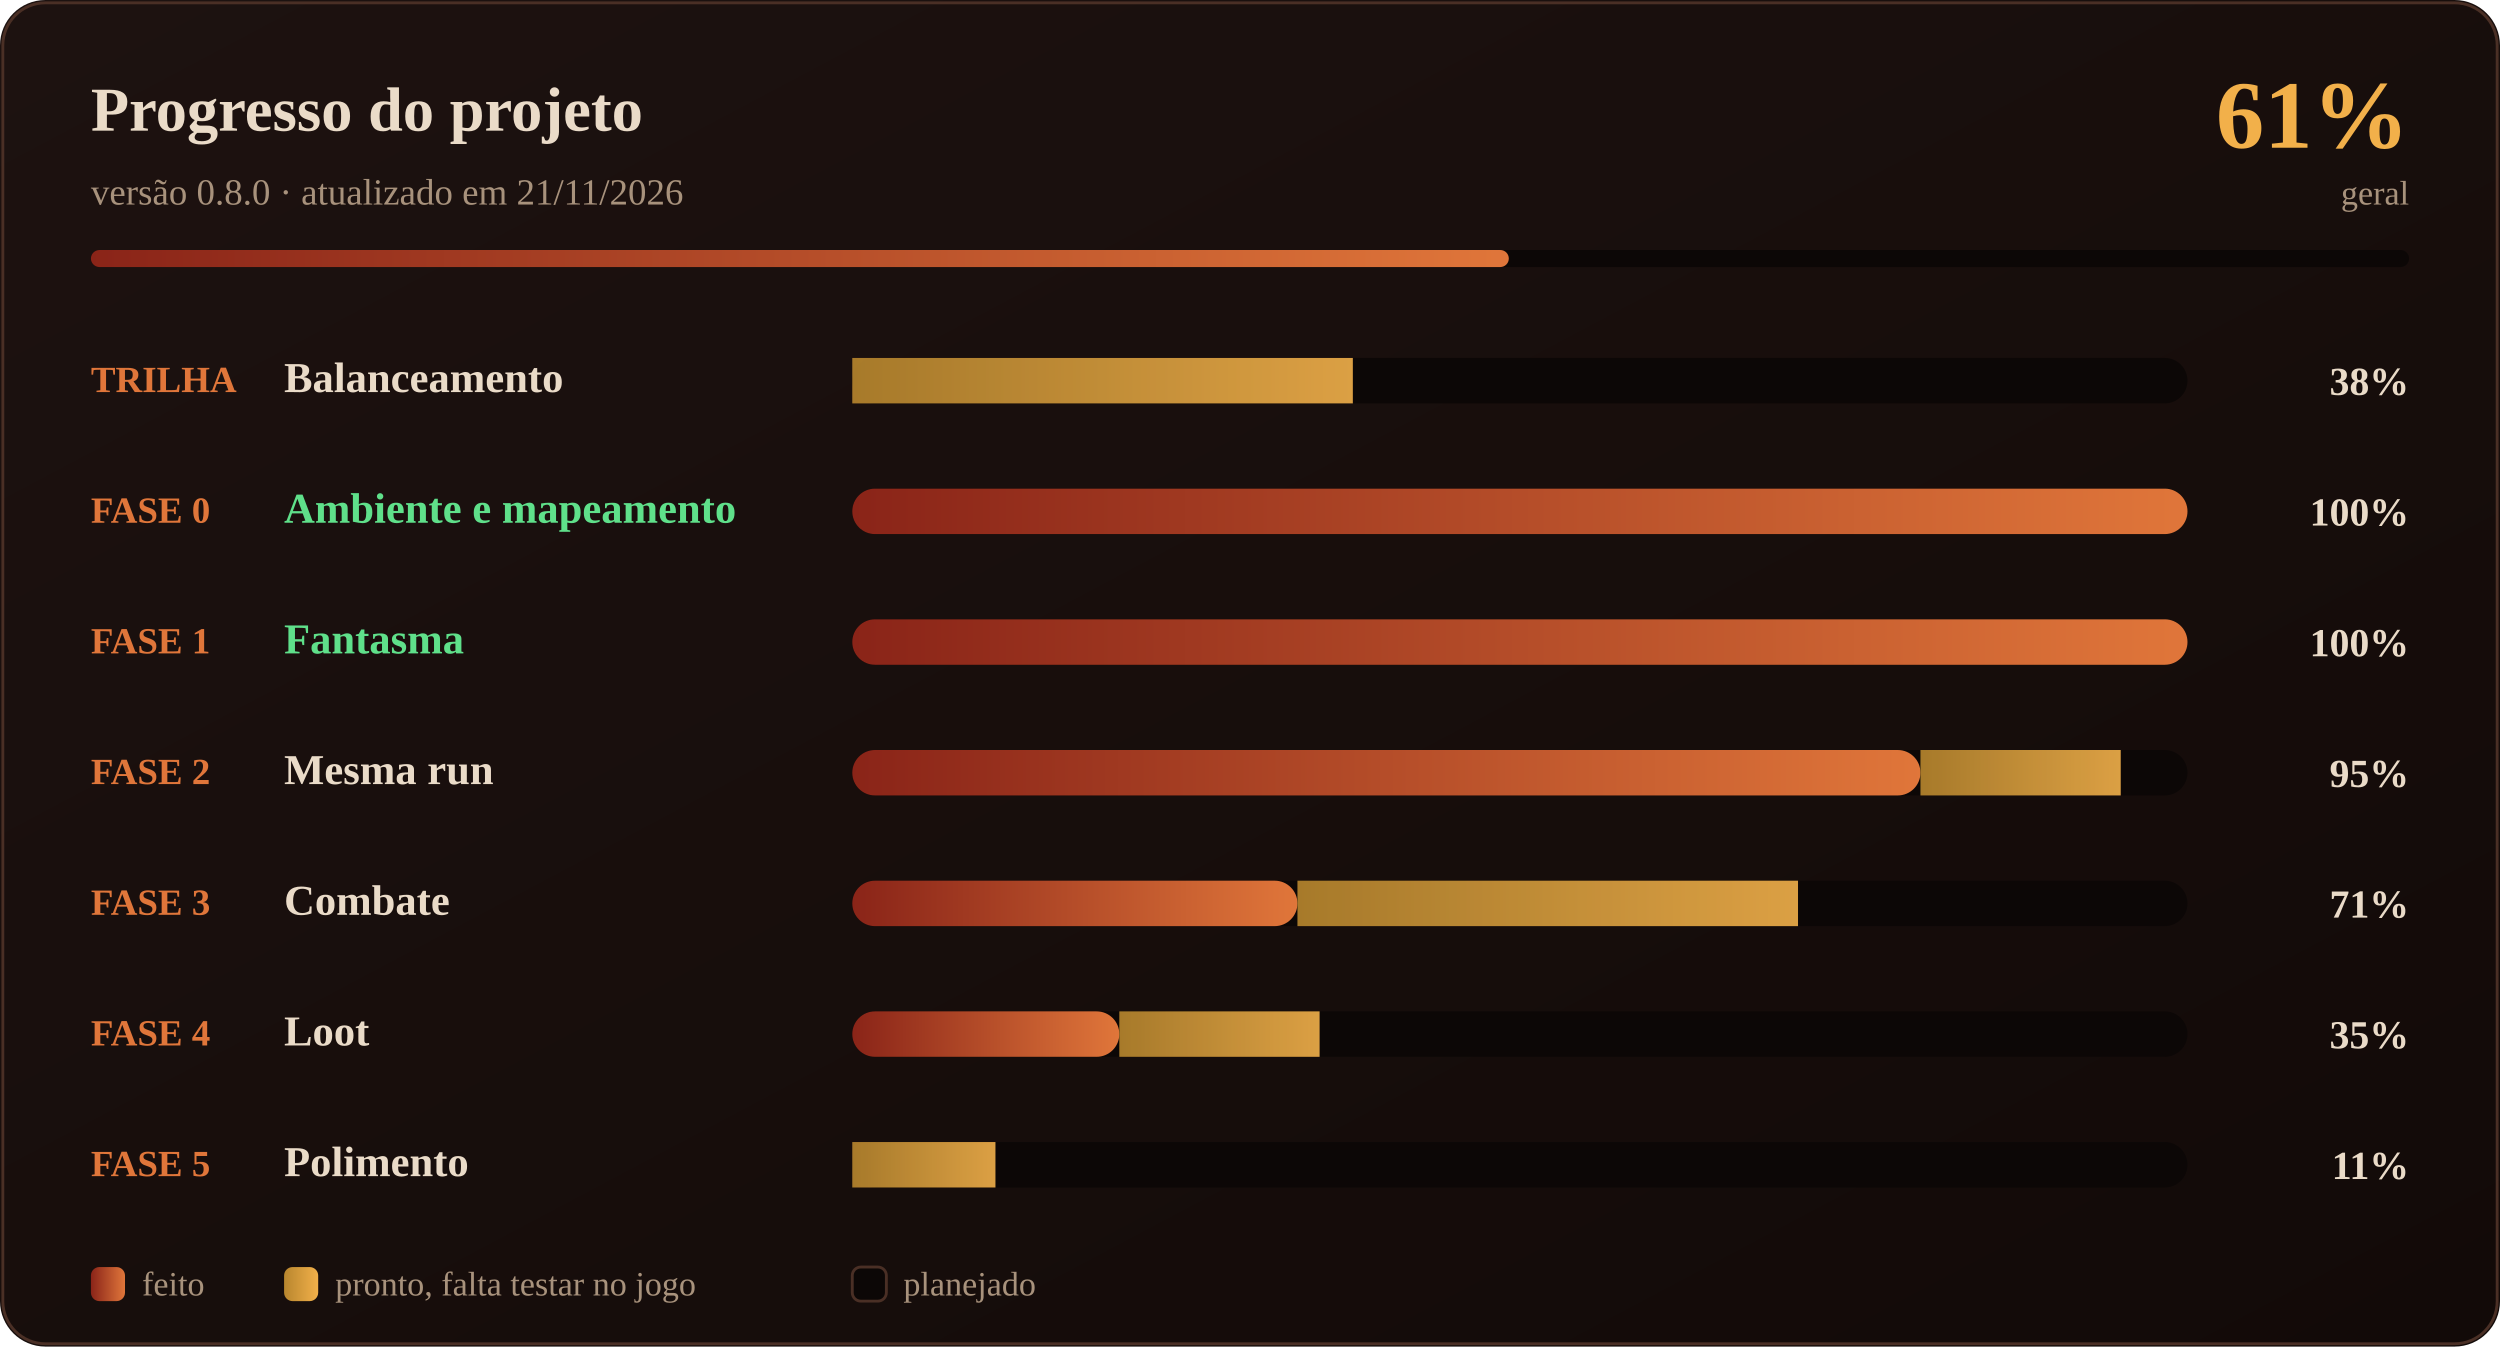
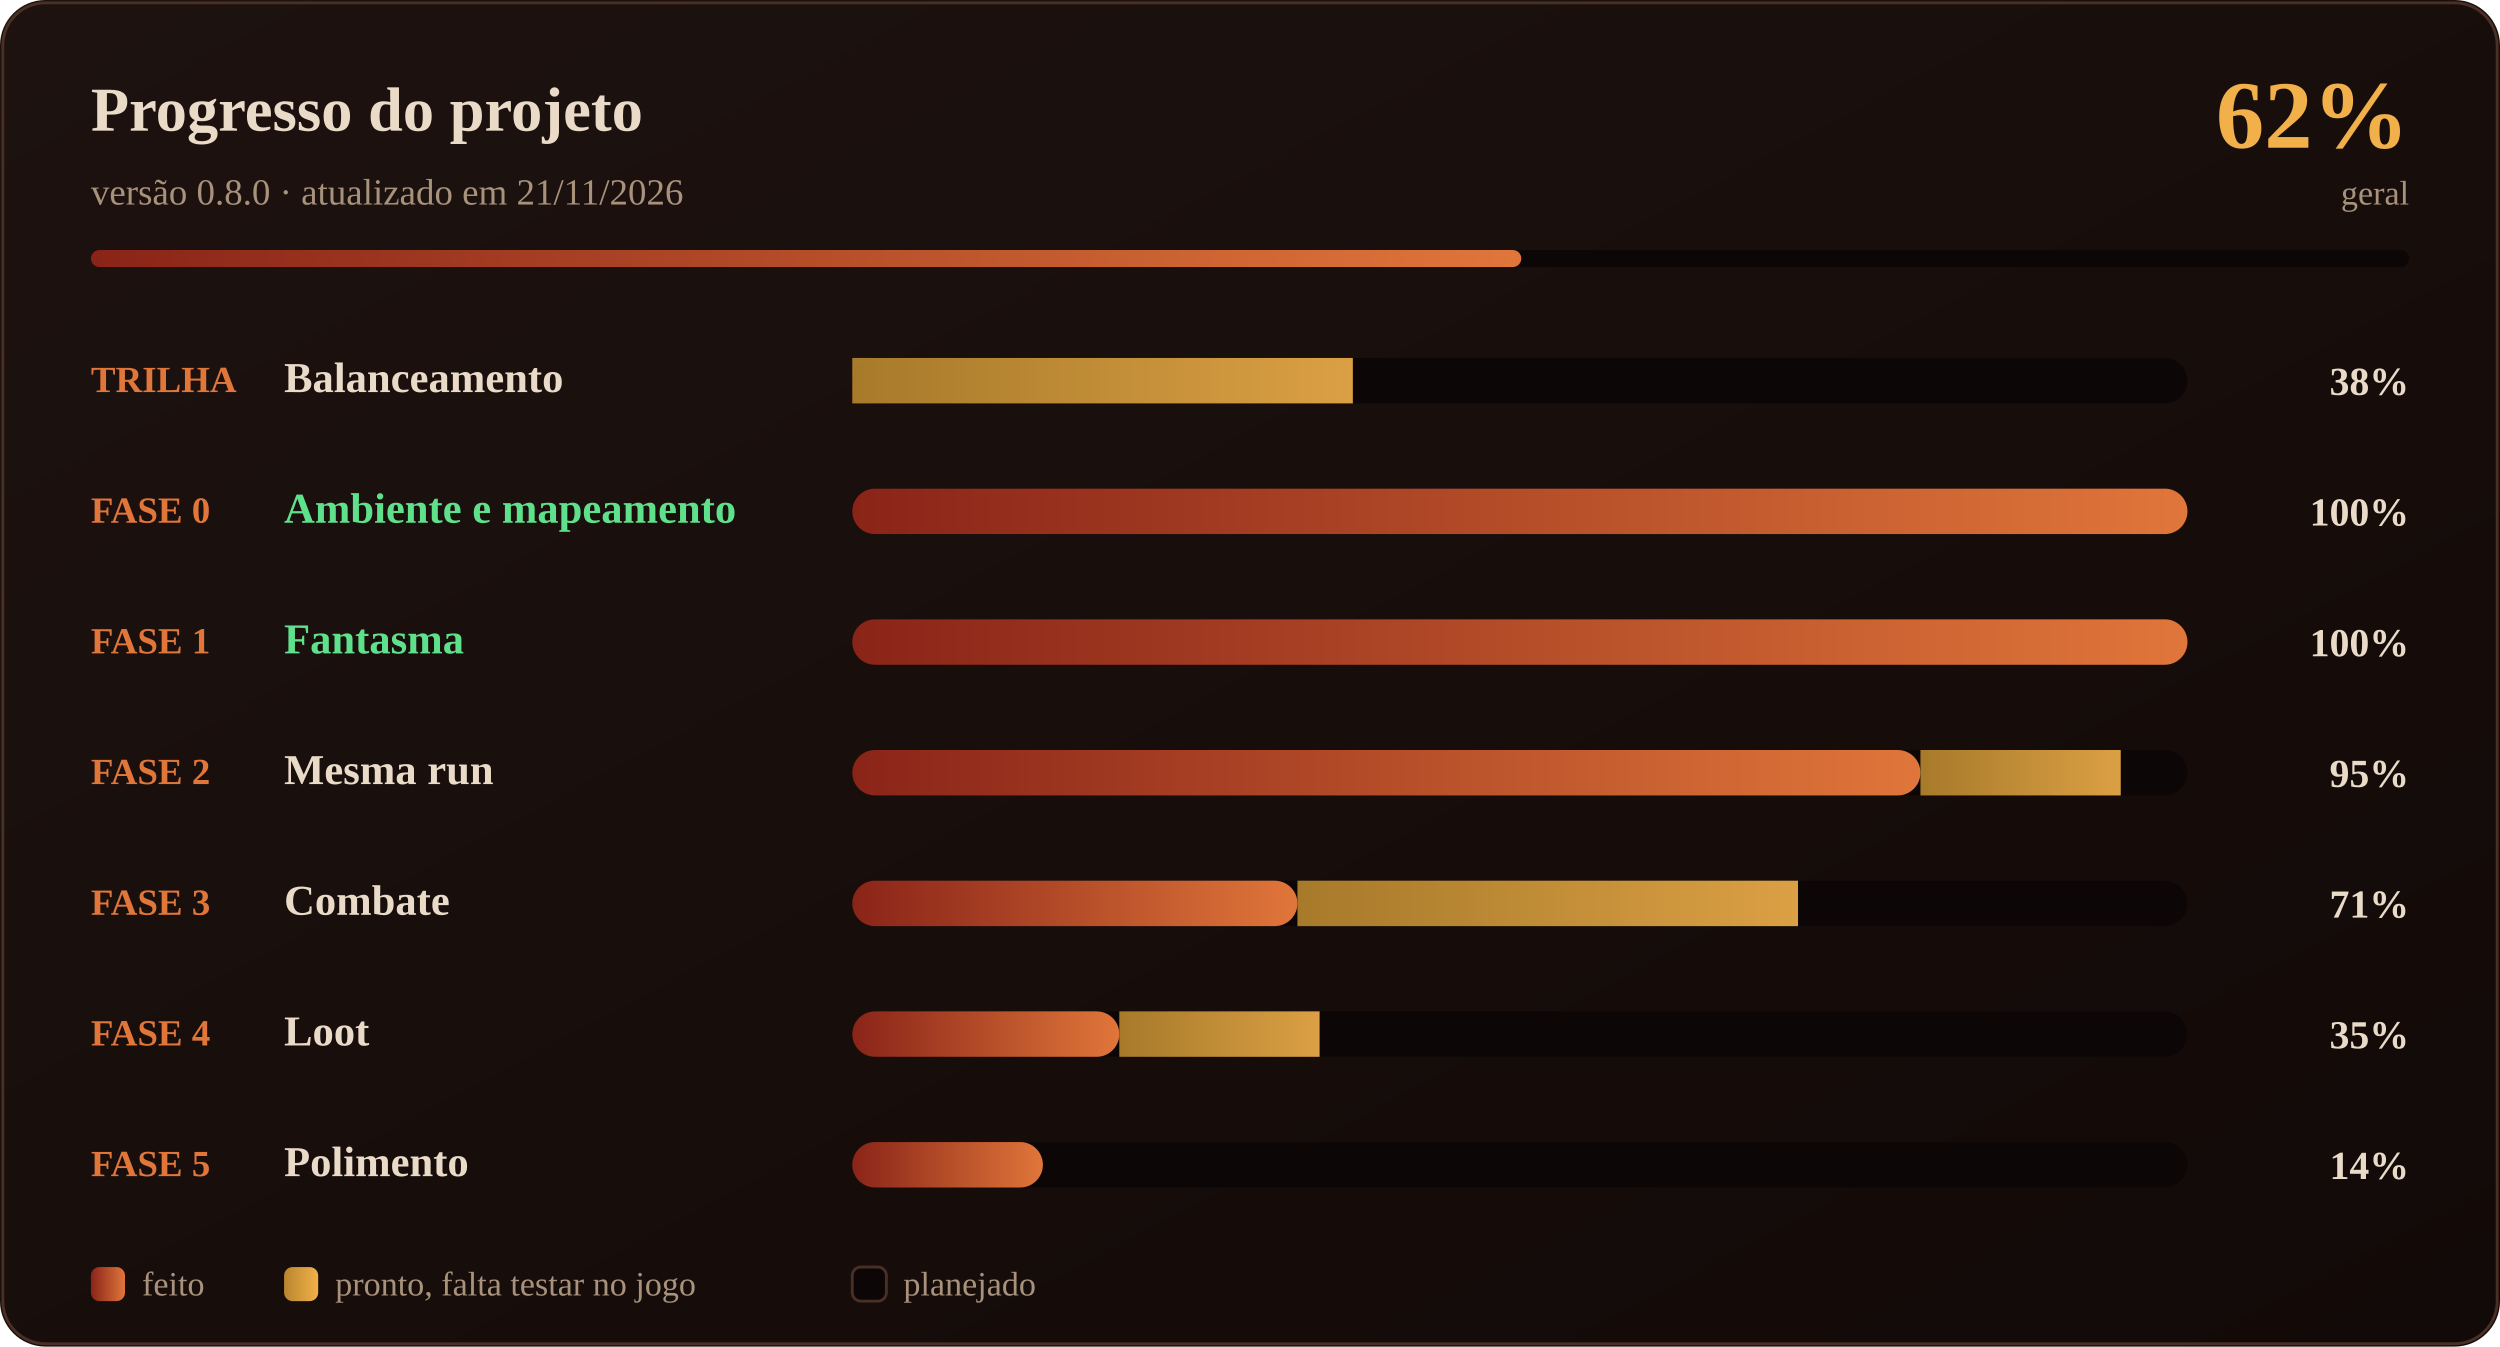
<svg xmlns="http://www.w3.org/2000/svg" width="880" height="474" viewBox="0 0 880 474" font-family="Georgia, 'Times New Roman', serif">
  <defs>
    <linearGradient id="fundo" x1="0" y1="0" x2="1" y2="1">
      <stop offset="0" stop-color="#1d1210" />
      <stop offset="1" stop-color="#120a08" />
    </linearGradient>
    <linearGradient id="fogo" x1="0" y1="0" x2="1" y2="0">
      <stop offset="0" stop-color="#8a2418" />
      <stop offset="1" stop-color="#e0763a" />
    </linearGradient>
    <linearGradient id="teste" x1="0" y1="0" x2="1" y2="0">
      <stop offset="0" stop-color="#b8862e" />
      <stop offset="1" stop-color="#f2b04a" />
    </linearGradient>
  </defs>
  <rect width="880" height="474" rx="16" fill="url(#fundo)" />
  <rect x="1" y="1" width="878" height="472" rx="15" fill="none" stroke="#4a2f25" />
  <text x="32" y="46" fill="#eadbc8" font-size="22" font-weight="700">Progresso do projeto</text>
  <text x="32" y="72" fill="#a8927c" font-size="13">versão 0.8.0 · atualizado em 21/11/2026</text>
-   <text x="848" y="52" fill="#f2b04a" font-size="34" font-weight="800" text-anchor="end">61%</text>
+   <text x="848" y="52" fill="#f2b04a" font-size="34" font-weight="800" text-anchor="end">62%</text>
  <text x="848" y="72" fill="#a8927c" font-size="12" text-anchor="end">geral</text>
  <rect x="32" y="88" width="816" height="6" rx="3" fill="#0c0706" />
-   <rect x="32" y="88" width="499.1" height="6" rx="3" fill="url(#fogo)" />
+   <rect x="32" y="88" width="503.5" height="6" rx="3" fill="url(#fogo)" />
  <text x="32" y="138" fill="#e0763a" font-size="13" font-weight="700">TRILHA</text>
  <text x="100" y="138" fill="#eadbc8" font-size="15" font-weight="600">Balanceamento</text>
  <rect x="300" y="126" width="470" height="16" rx="8" fill="#0c0706" />
  <rect x="300.0" y="126" width="176.2" height="16" rx="0" fill="url(#teste)" opacity="0.9" />
  <text x="848" y="139" fill="#eadbc8" font-size="14" font-weight="700" text-anchor="end">38%</text>
  <text x="32" y="184" fill="#e0763a" font-size="13" font-weight="700">FASE 0</text>
  <text x="100" y="184" fill="#5fe08a" font-size="15" font-weight="600">Ambiente e mapeamento</text>
  <rect x="300" y="172" width="470" height="16" rx="8" fill="#0c0706" />
  <rect x="300" y="172" width="470.0" height="16" rx="8" fill="url(#fogo)" />
  <text x="848" y="185" fill="#eadbc8" font-size="14" font-weight="700" text-anchor="end">100%</text>
  <text x="32" y="230" fill="#e0763a" font-size="13" font-weight="700">FASE 1</text>
  <text x="100" y="230" fill="#5fe08a" font-size="15" font-weight="600">Fantasma</text>
  <rect x="300" y="218" width="470" height="16" rx="8" fill="#0c0706" />
  <rect x="300" y="218" width="470.0" height="16" rx="8" fill="url(#fogo)" />
  <text x="848" y="231" fill="#eadbc8" font-size="14" font-weight="700" text-anchor="end">100%</text>
  <text x="32" y="276" fill="#e0763a" font-size="13" font-weight="700">FASE 2</text>
  <text x="100" y="276" fill="#eadbc8" font-size="15" font-weight="600">Mesma run</text>
  <rect x="300" y="264" width="470" height="16" rx="8" fill="#0c0706" />
  <rect x="300" y="264" width="376.0" height="16" rx="8" fill="url(#fogo)" />
  <rect x="676.0" y="264" width="70.5" height="16" rx="0" fill="url(#teste)" opacity="0.9" />
  <text x="848" y="277" fill="#eadbc8" font-size="14" font-weight="700" text-anchor="end">95%</text>
  <text x="32" y="322" fill="#e0763a" font-size="13" font-weight="700">FASE 3</text>
  <text x="100" y="322" fill="#eadbc8" font-size="15" font-weight="600">Combate</text>
  <rect x="300" y="310" width="470" height="16" rx="8" fill="#0c0706" />
  <rect x="300" y="310" width="156.7" height="16" rx="8" fill="url(#fogo)" />
  <rect x="456.7" y="310" width="176.2" height="16" rx="0" fill="url(#teste)" opacity="0.9" />
  <text x="848" y="323" fill="#eadbc8" font-size="14" font-weight="700" text-anchor="end">71%</text>
  <text x="32" y="368" fill="#e0763a" font-size="13" font-weight="700">FASE 4</text>
  <text x="100" y="368" fill="#eadbc8" font-size="15" font-weight="600">Loot</text>
  <rect x="300" y="356" width="470" height="16" rx="8" fill="#0c0706" />
  <rect x="300" y="356" width="94.0" height="16" rx="8" fill="url(#fogo)" />
  <rect x="394.0" y="356" width="70.5" height="16" rx="0" fill="url(#teste)" opacity="0.9" />
  <text x="848" y="369" fill="#eadbc8" font-size="14" font-weight="700" text-anchor="end">35%</text>
  <text x="32" y="414" fill="#e0763a" font-size="13" font-weight="700">FASE 5</text>
  <text x="100" y="414" fill="#eadbc8" font-size="15" font-weight="600">Polimento</text>
  <rect x="300" y="402" width="470" height="16" rx="8" fill="#0c0706" />
-   <rect x="300.0" y="402" width="50.4" height="16" rx="0" fill="url(#teste)" opacity="0.9" />
-   <text x="848" y="415" fill="#eadbc8" font-size="14" font-weight="700" text-anchor="end">11%</text>
+   <rect x="300" y="402" width="67.1" height="16" rx="8" fill="url(#fogo)" />
+   <text x="848" y="415" fill="#eadbc8" font-size="14" font-weight="700" text-anchor="end">14%</text>
  <rect x="32" y="446" width="12" height="12" rx="3" fill="url(#fogo)" />
  <text x="50" y="456" fill="#a8927c" font-size="12">feito</text>
  <rect x="100" y="446" width="12" height="12" rx="3" fill="url(#teste)" />
  <text x="118" y="456" fill="#a8927c" font-size="12">pronto, falta testar no jogo</text>
  <rect x="300" y="446" width="12" height="12" rx="3" fill="#0c0706" stroke="#4a2f25" />
  <text x="318" y="456" fill="#a8927c" font-size="12">planejado</text>
</svg>
